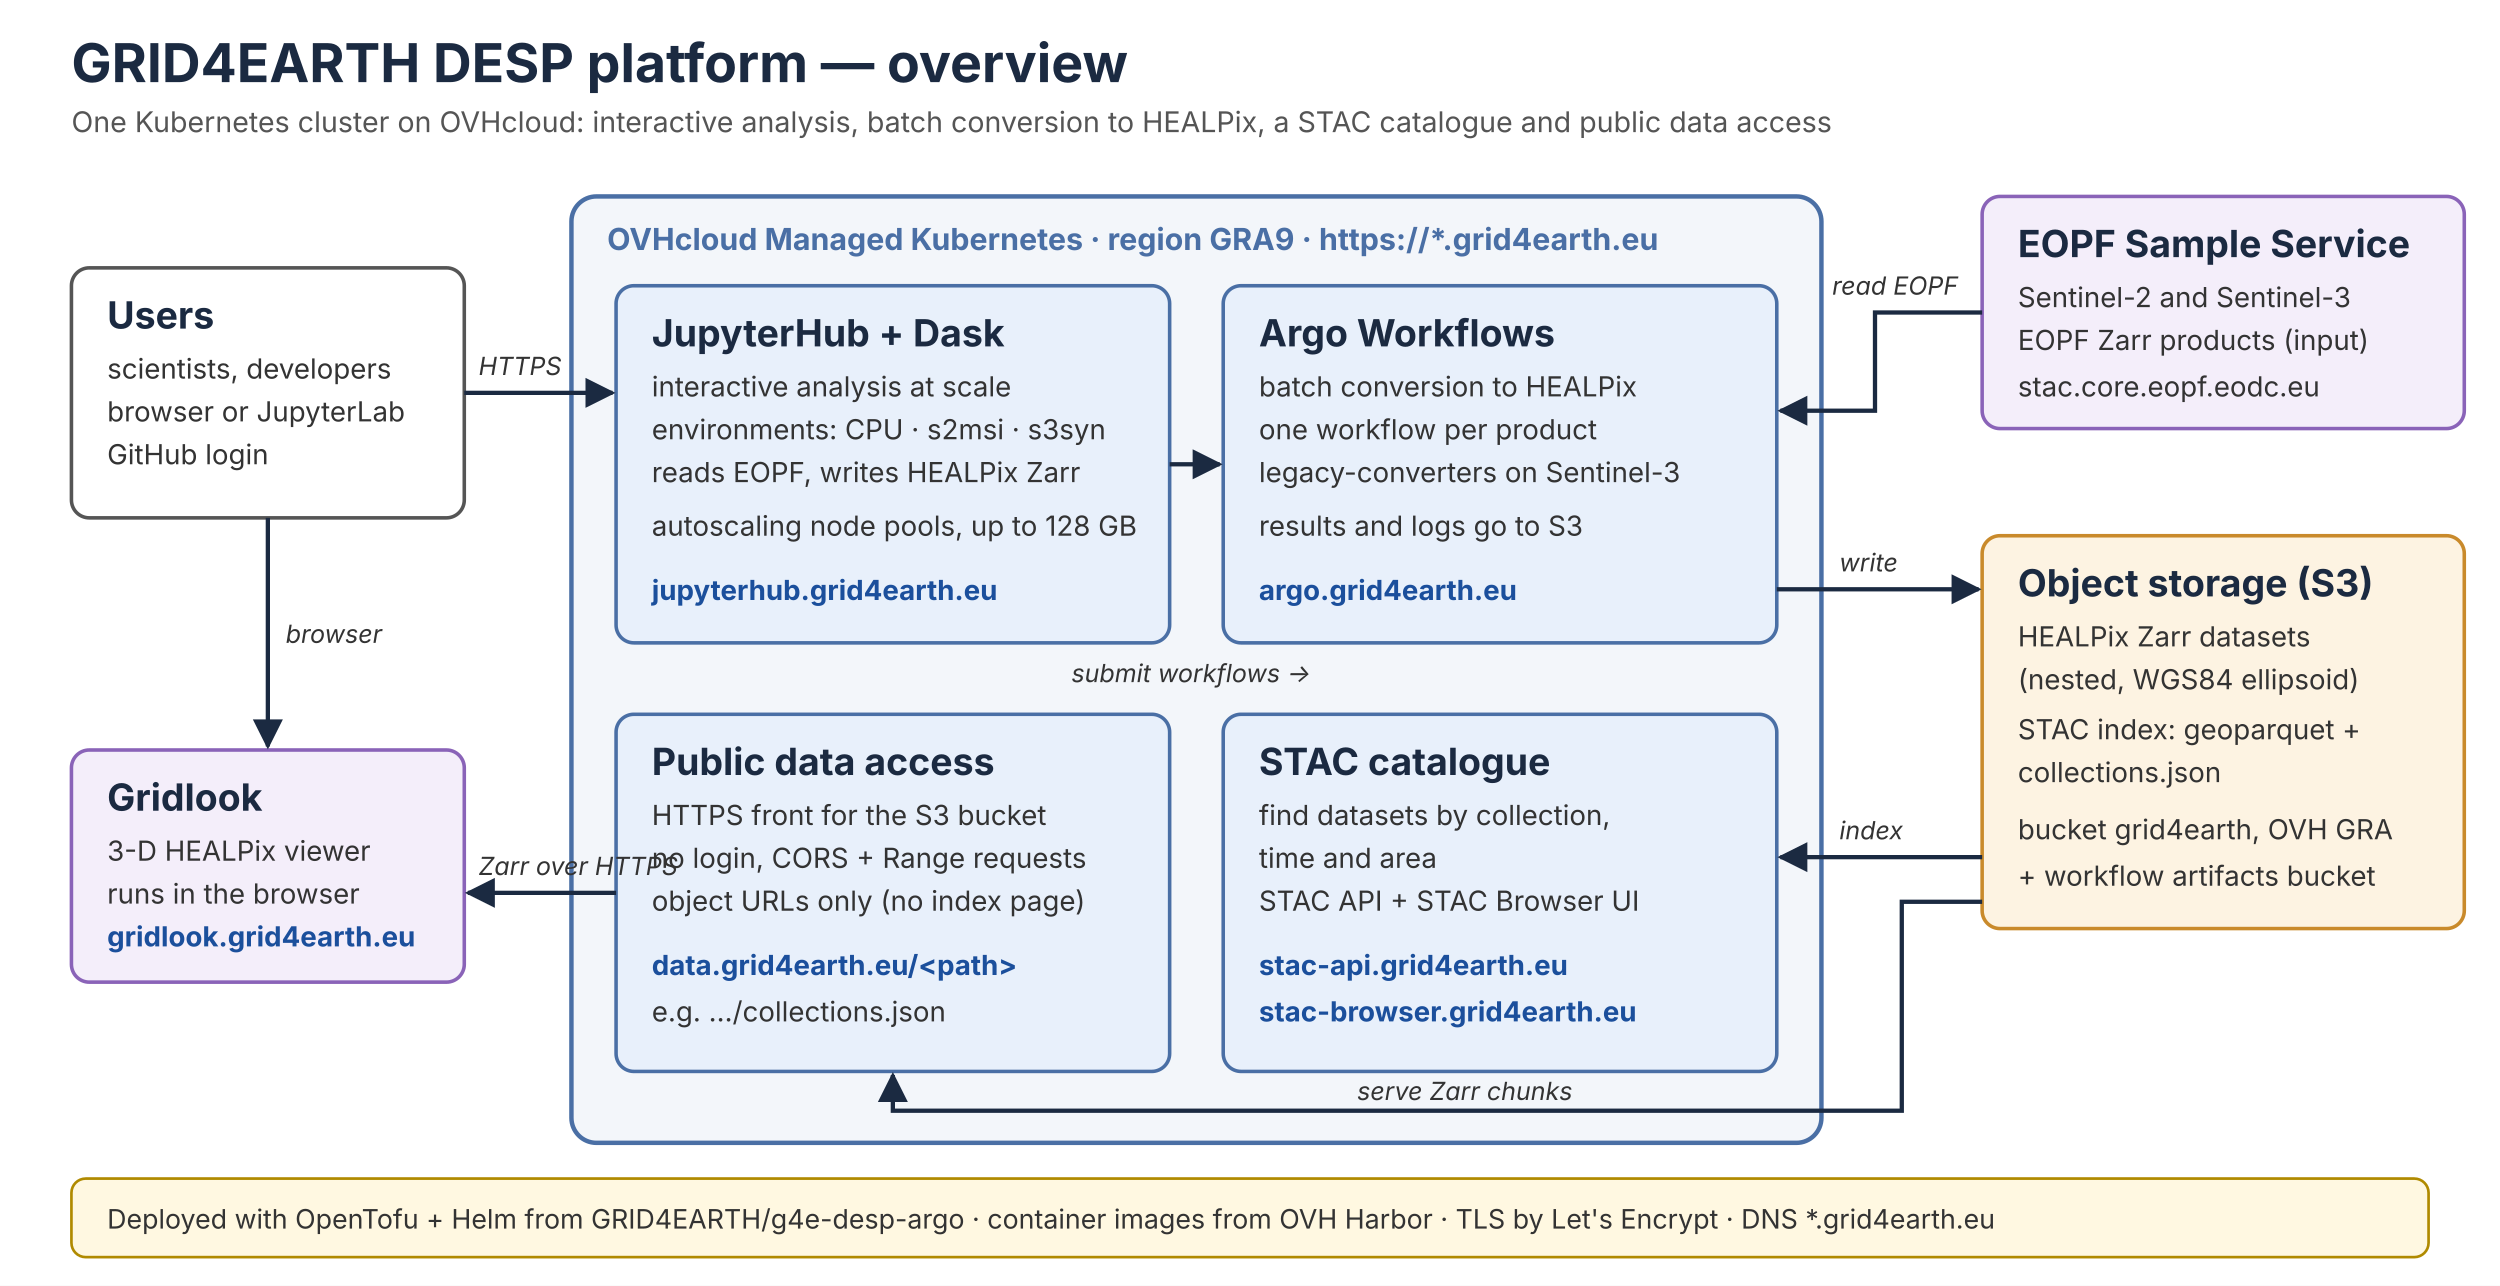
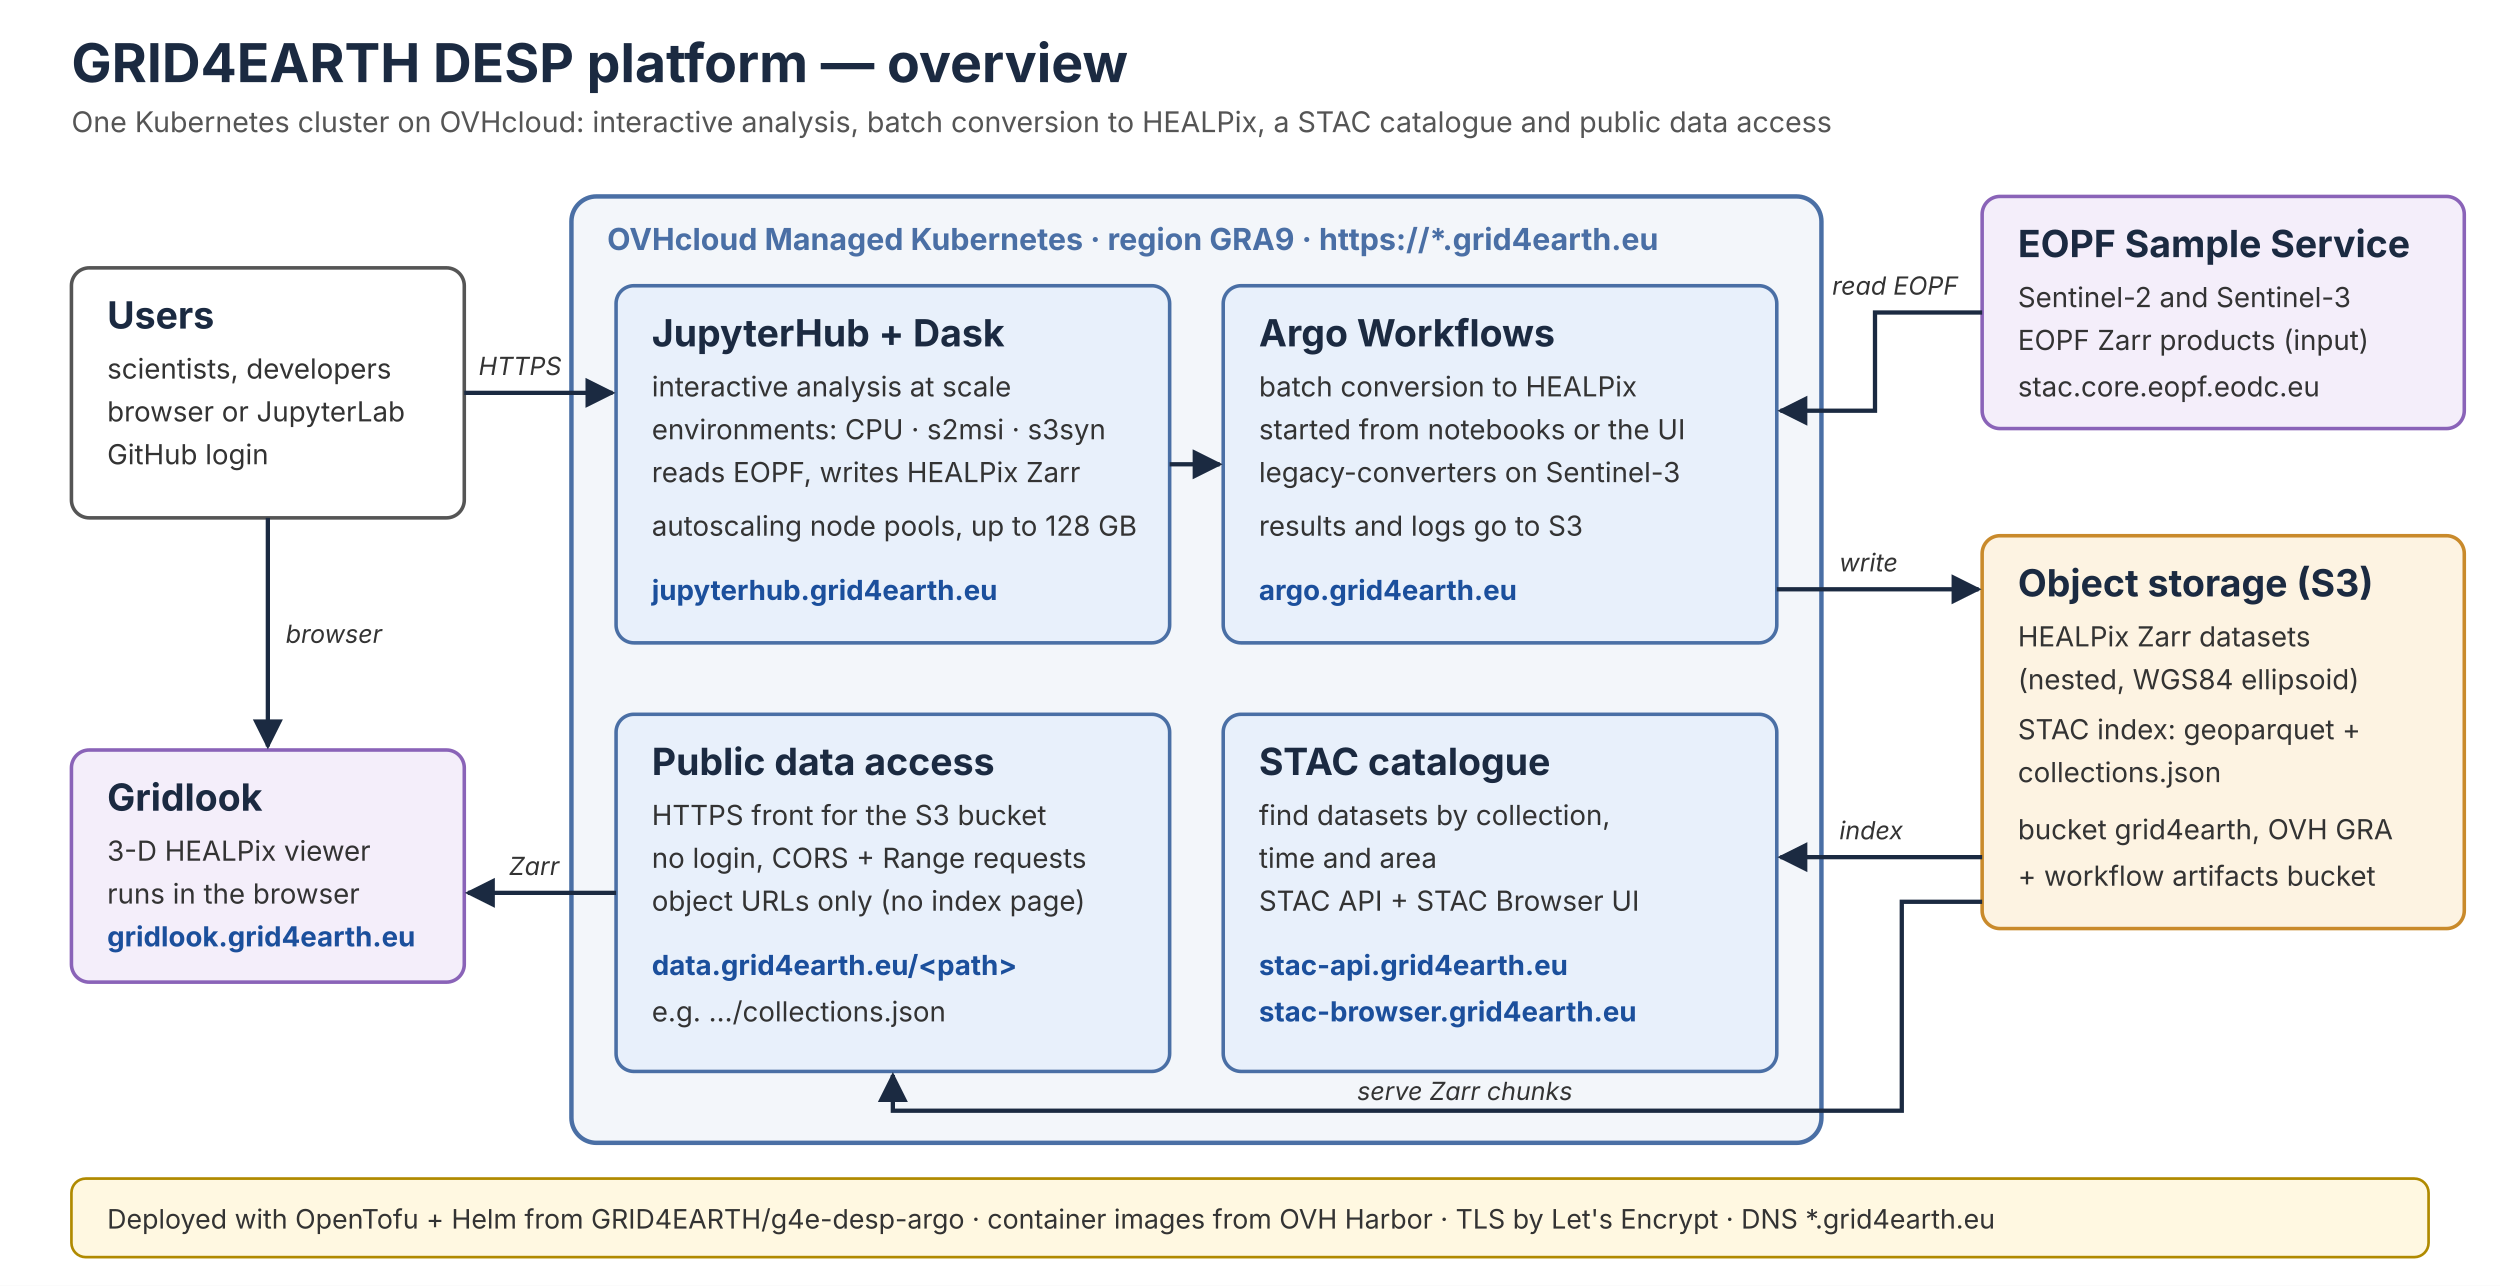
<svg xmlns="http://www.w3.org/2000/svg" viewBox="0 0 1400 720" width="1400" height="720" font-family="Inter, Helvetica, Arial, sans-serif">
  <defs>
    <marker id="arrow" viewBox="0 0 10 10" refX="9" refY="5" markerWidth="7" markerHeight="7" orient="auto-start-reverse">
      <path d="M 0 0 L 10 5 L 0 10 z" fill="#1b2a41" />
    </marker>
    <style>
      .title { font-size: 30px; font-weight: 700; fill: #1b2a41; }
      .subtitle { font-size: 16px; fill: #555; }
      .cluster-label { font-size: 17px; font-weight: 700; fill: #4a6fa5; }
      .h { font-size: 21px; font-weight: 700; fill: #1b2a41; }
      .t { font-size: 15.5px; fill: #333; }
      .host { font-size: 15.5px; font-weight: 700; fill: #1b4f9c; }
      .lbl { font-size: 14px; fill: #333; font-style: italic; }
      .foot { font-size: 15px; fill: #333; }
      .cluster { fill: #f3f6fa; stroke: #4a6fa5; stroke-width: 2.5; }
      .svc { fill: #e8f0fb; stroke: #4a6fa5; stroke-width: 2; }
      .store { fill: #fdf3e2; stroke: #c98a2b; stroke-width: 2; }
      .ext { fill: #f4eefa; stroke: #8a63b8; stroke-width: 2; }
      .user { fill: #ffffff; stroke: #555; stroke-width: 2; }
      .deploy { fill: #fff8e1; stroke: #b08a00; stroke-width: 1.5; }
      .flow { fill: none; stroke: #1b2a41; stroke-width: 2.4; marker-end: url(#arrow); }
    </style>
  </defs>
  <rect width="1400" height="720" fill="#ffffff" />
  <text x="40" y="46" class="title">GRID4EARTH DESP platform — overview</text>
  <text x="40" y="74" class="subtitle">One Kubernetes cluster on OVHcloud: interactive analysis, batch conversion to HEALPix, a STAC catalogue and public data access</text>
  <rect x="40" y="150" width="220" height="140" rx="10" class="user" />
  <text x="60" y="184" class="h">Users</text>
  <text x="60" y="212" class="t">scientists, developers</text>
  <text x="60" y="236" class="t">browser or JupyterLab</text>
  <text x="60" y="260" class="t">GitHub login</text>
  <rect x="40" y="420" width="220" height="130" rx="10" class="ext" />
  <text x="60" y="454" class="h">Gridlook</text>
  <text x="60" y="482" class="t">3-D HEALPix viewer</text>
  <text x="60" y="506" class="t">runs in the browser</text>
  <text x="60" y="530" class="host">gridlook.grid4earth.eu</text>
  <rect x="320" y="110" width="700" height="530" rx="14" class="cluster" />
  <text x="340" y="140" class="cluster-label">OVHcloud Managed Kubernetes · region GRA9 · https://*.grid4earth.eu</text>
  <rect x="345" y="160" width="310" height="200" rx="10" class="svc" />
  <text x="365" y="194" class="h">JupyterHub + Dask</text>
  <text x="365" y="222" class="t">interactive analysis at scale</text>
  <text x="365" y="246" class="t">environments: CPU · s2msi · s3syn</text>
  <text x="365" y="270" class="t">reads EOPF, writes HEALPix Zarr</text>
  <text x="365" y="300" class="t">autoscaling node pools, up to 128 GB</text>
  <text x="365" y="336" class="host">jupyterhub.grid4earth.eu</text>
  <rect x="685" y="160" width="310" height="200" rx="10" class="svc" />
  <text x="705" y="194" class="h">Argo Workflows</text>
  <text x="705" y="222" class="t">batch conversion to HEALPix</text>
-   <text x="705" y="246" class="t">one workflow per product</text>
+   <text x="705" y="246" class="t">started from notebooks or the UI</text>
  <text x="705" y="270" class="t">legacy-converters on Sentinel-3</text>
  <text x="705" y="300" class="t">results and logs go to S3</text>
  <text x="705" y="336" class="host">argo.grid4earth.eu</text>
  <rect x="345" y="400" width="310" height="200" rx="10" class="svc" />
  <text x="365" y="434" class="h">Public data access</text>
  <text x="365" y="462" class="t">HTTPS front for the S3 bucket</text>
  <text x="365" y="486" class="t">no login, CORS + Range requests</text>
  <text x="365" y="510" class="t">object URLs only (no index page)</text>
  <text x="365" y="546" class="host">data.grid4earth.eu/&lt;path&gt;</text>
  <text x="365" y="572" class="t">e.g. …/collections.json</text>
  <rect x="685" y="400" width="310" height="200" rx="10" class="svc" />
  <text x="705" y="434" class="h">STAC catalogue</text>
  <text x="705" y="462" class="t">find datasets by collection,</text>
  <text x="705" y="486" class="t">time and area</text>
  <text x="705" y="510" class="t">STAC API + STAC Browser UI</text>
  <text x="705" y="546" class="host">stac-api.grid4earth.eu</text>
  <text x="705" y="572" class="host">stac-browser.grid4earth.eu</text>
  <rect x="1110" y="110" width="270" height="130" rx="10" class="ext" />
  <text x="1130" y="144" class="h">EOPF Sample Service</text>
  <text x="1130" y="172" class="t">Sentinel-2 and Sentinel-3</text>
  <text x="1130" y="196" class="t">EOPF Zarr products (input)</text>
  <text x="1130" y="222" class="t">stac.core.eopf.eodc.eu</text>
  <rect x="1110" y="300" width="270" height="220" rx="10" class="store" />
  <text x="1130" y="334" class="h">Object storage (S3)</text>
  <text x="1130" y="362" class="t">HEALPix Zarr datasets</text>
  <text x="1130" y="386" class="t">(nested, WGS84 ellipsoid)</text>
  <text x="1130" y="414" class="t">STAC index: geoparquet +</text>
  <text x="1130" y="438" class="t">collections.json</text>
  <text x="1130" y="470" class="t">bucket grid4earth, OVH GRA</text>
  <text x="1130" y="496" class="t">+ workflow artifacts bucket</text>
  <rect x="40" y="660" width="1320" height="44" rx="8" class="deploy" />
  <text x="60" y="688" class="foot">Deployed with OpenTofu + Helm from GRID4EARTH/g4e-desp-argo · container images from OVH Harbor · TLS by Let's Encrypt · DNS *.grid4earth.eu</text>
  <path d="M 260 220 L 343 220" class="flow" />
  <text x="268" y="210" class="lbl">HTTPS</text>
  <path d="M 150 290 L 150 418" class="flow" />
  <text x="160" y="360" class="lbl">browser</text>
  <path d="M 655 260 L 683 260" class="flow" />
-   <text x="600" y="382" class="lbl">submit workflows →</text>
  <path d="M 1110 175 L 1050 175 L 1050 230 L 997 230" class="flow" />
  <text x="1026" y="165" class="lbl">read EOPF</text>
  <path d="M 995 330 L 1108 330" class="flow" />
  <text x="1030" y="320" class="lbl">write</text>
  <path d="M 1110 480 L 997 480" class="flow" />
  <text x="1030" y="470" class="lbl">index</text>
  <path d="M 1110 505 L 1065 505 L 1065 622 L 500 622 L 500 602" class="flow" />
  <text x="760" y="616" class="lbl">serve Zarr chunks</text>
  <path d="M 345 500 L 262 500" class="flow" />
-   <text x="268" y="490" class="lbl">Zarr over HTTPS</text>
+   <text x="285" y="490" class="lbl">Zarr</text>
</svg>
